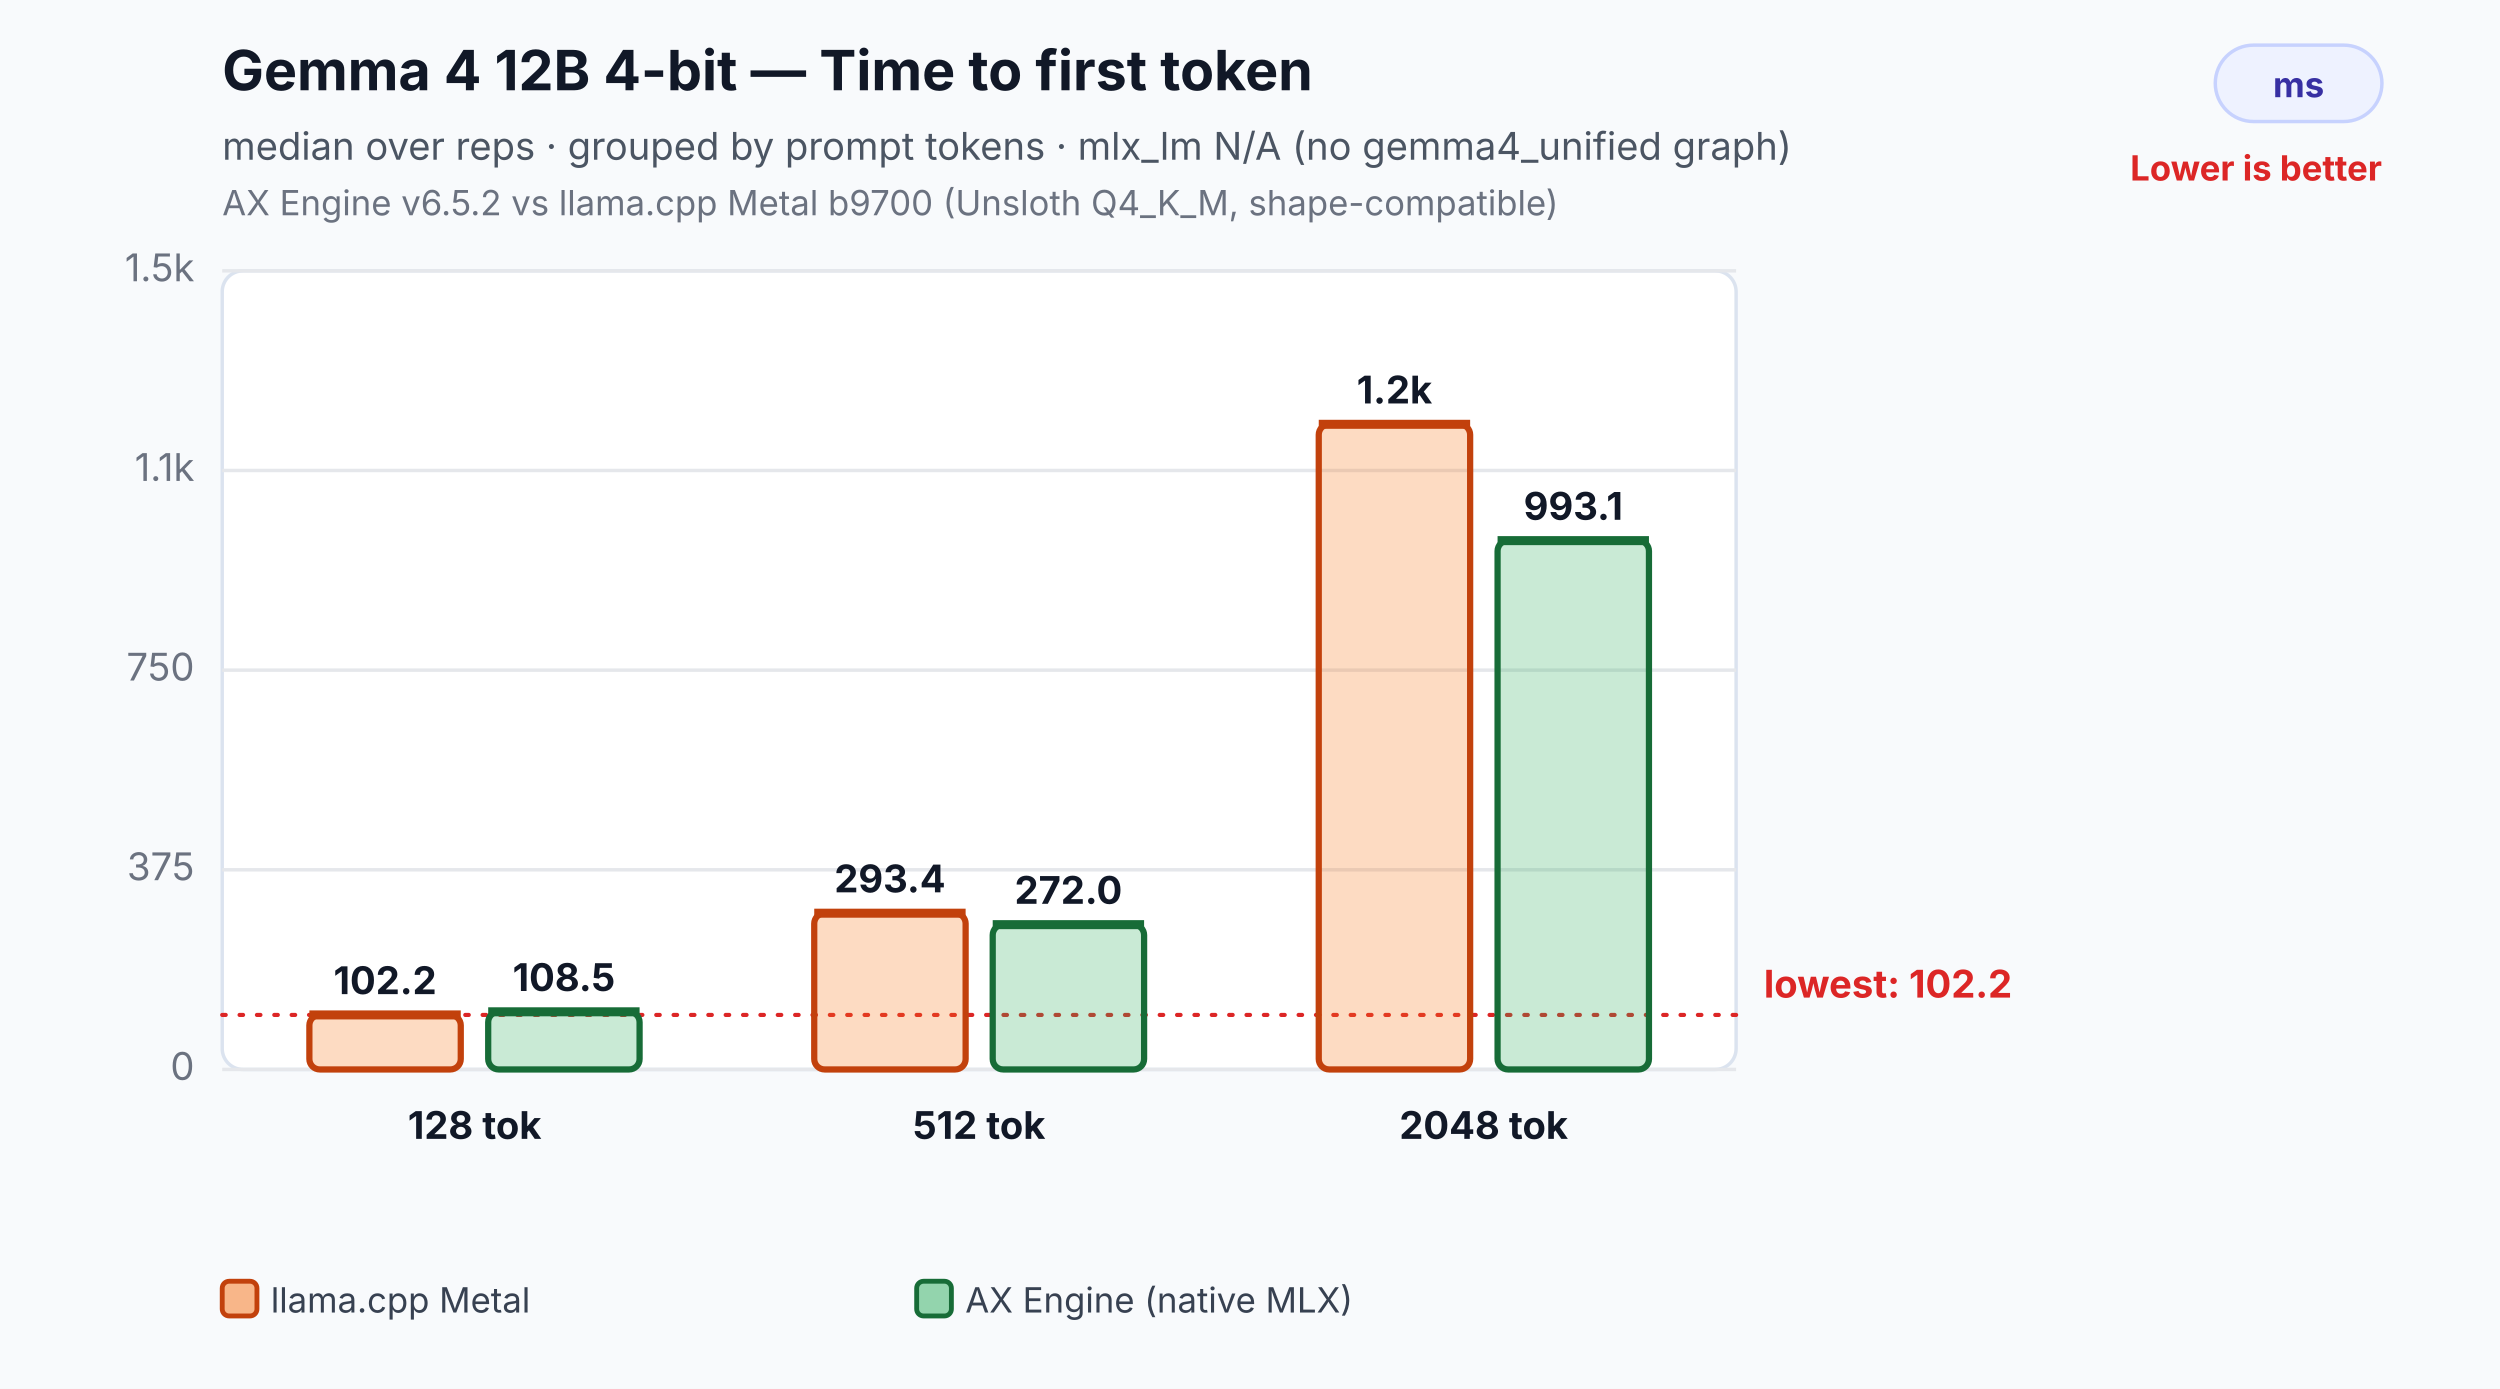
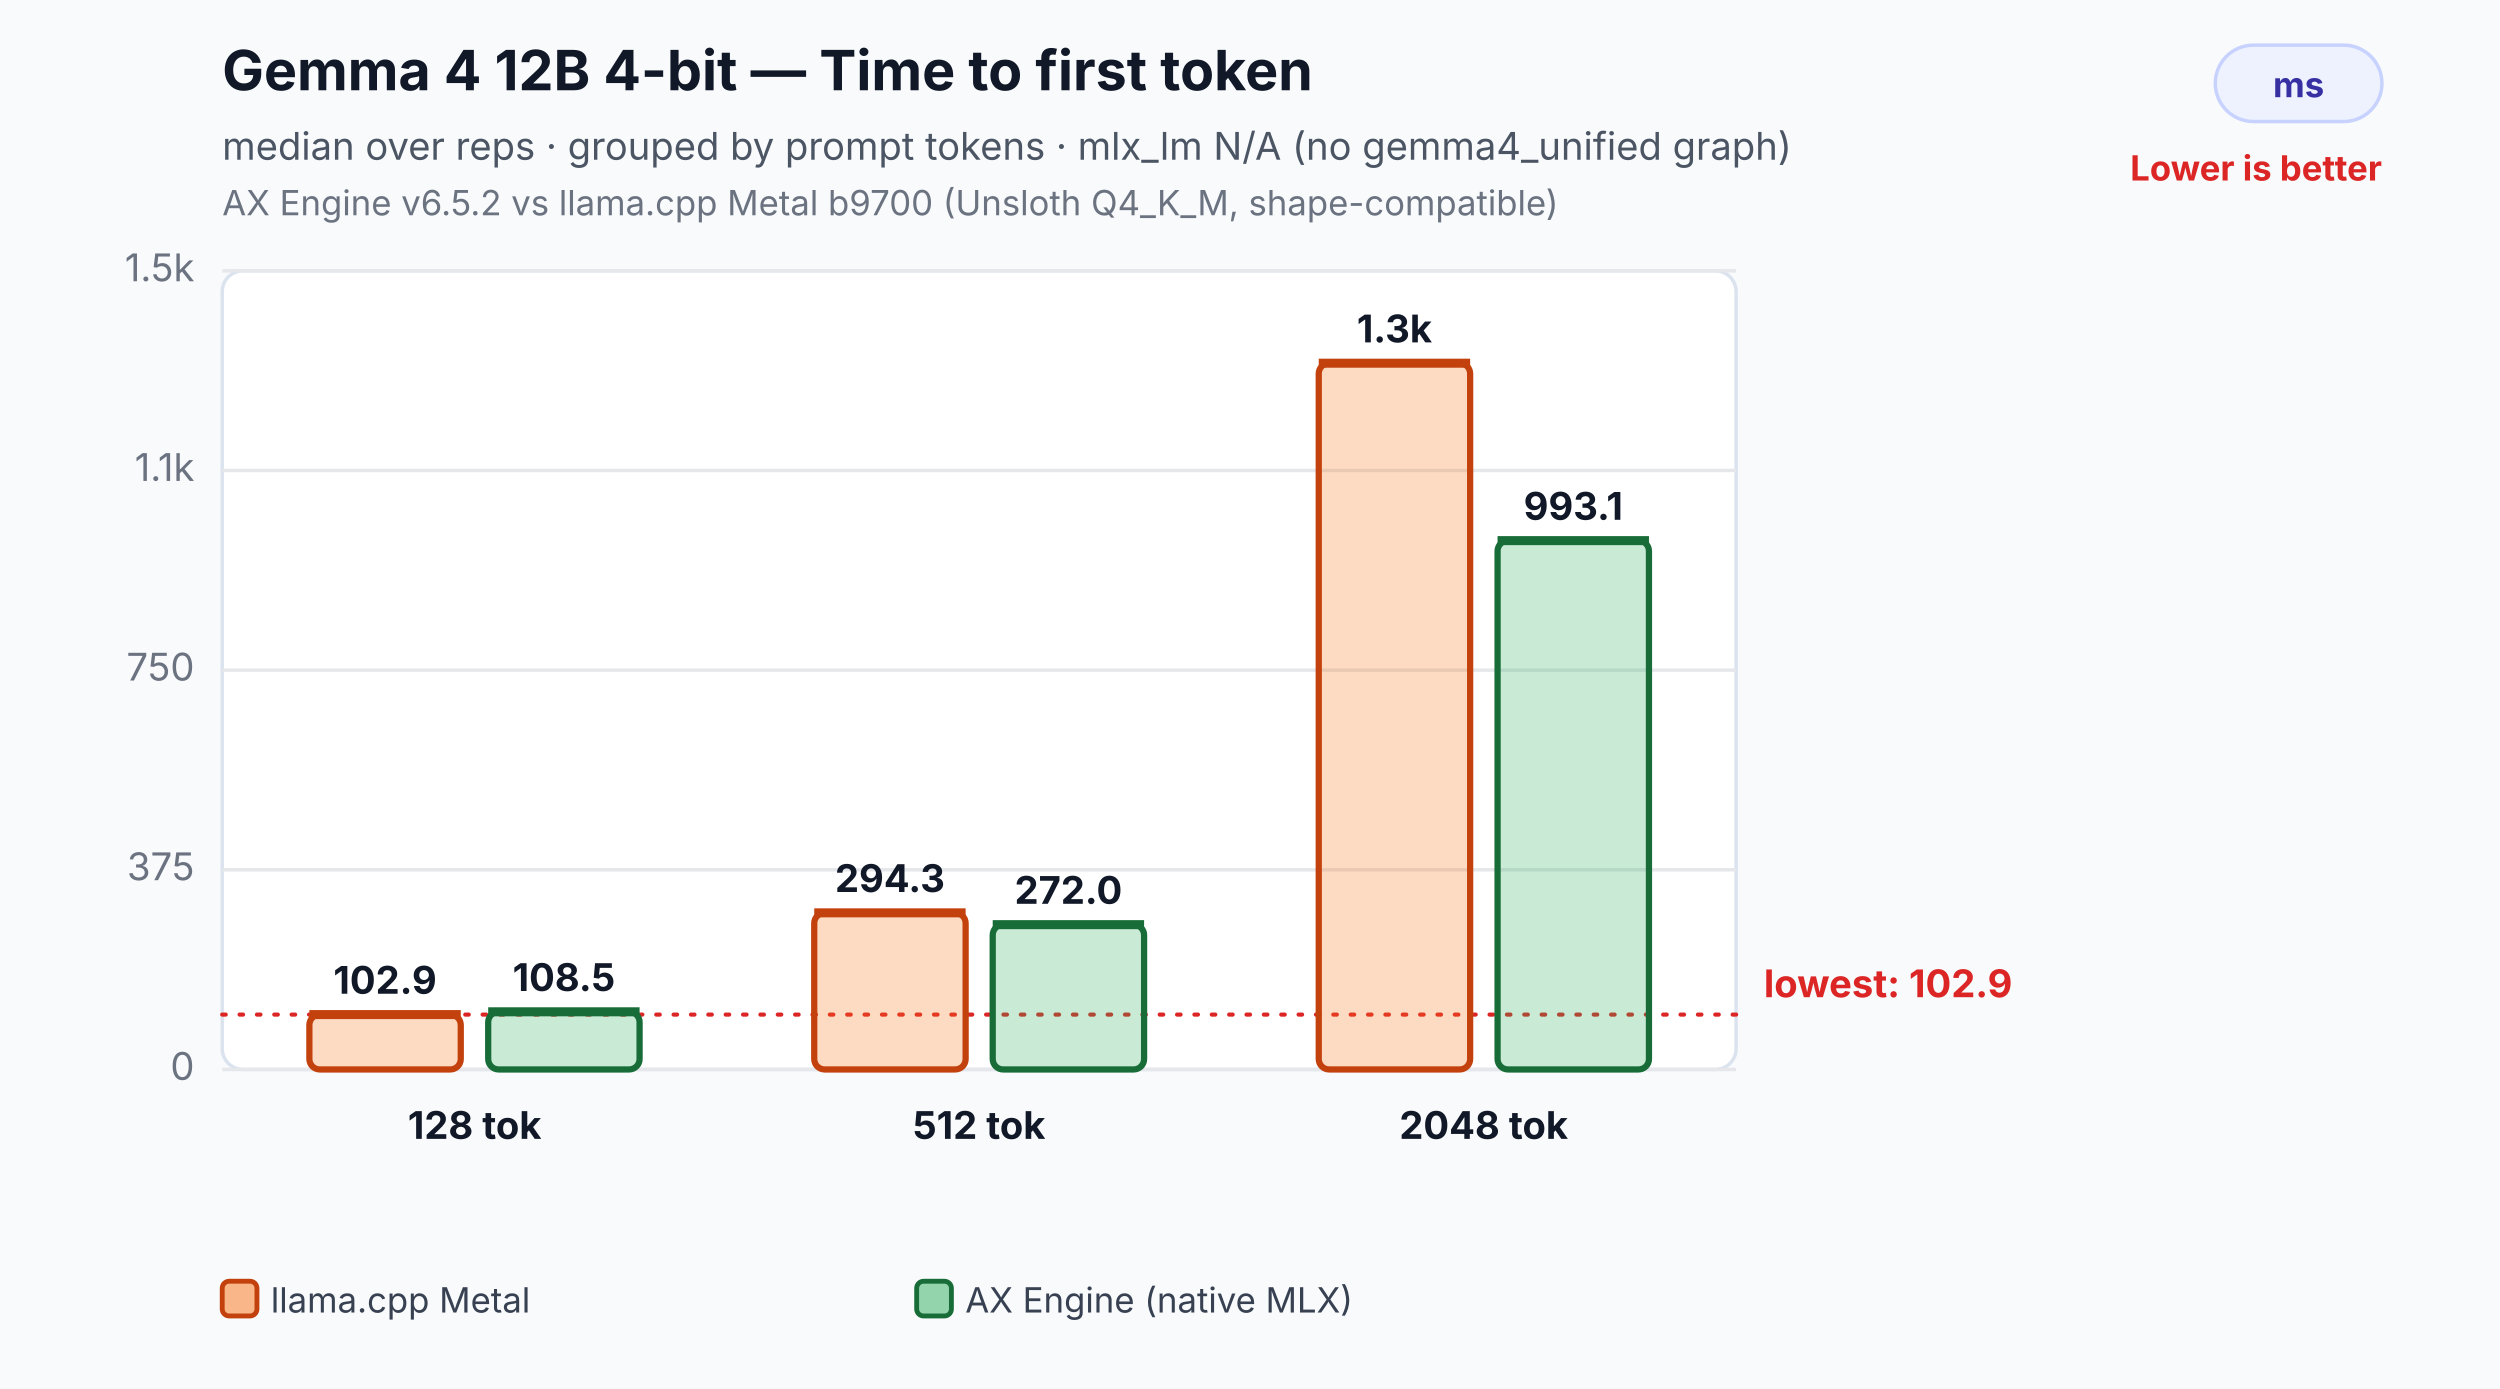
<svg xmlns="http://www.w3.org/2000/svg" width="720" height="400" viewBox="0 0 720 400" role="img" aria-labelledby="title desc">
  <rect width="100%" height="100%" fill="#f8fafc" />
  <text x="64" y="26" font-family="Inter,Segoe UI,Arial,sans-serif" font-size="16" font-weight="700" fill="#111827">Gemma 4 12B 4-bit — Time to first token</text>
  <text x="64" y="46" font-family="Inter,Segoe UI,Arial,sans-serif" font-size="11" fill="#4b5563">median over reps · grouped by prompt tokens · mlx_lm N/A (no gemma4_unified graph)</text>
  <text x="64" y="62" font-family="Inter,Segoe UI,Arial,sans-serif" font-size="10" fill="#6b7280">AX Engine v6.5.2 vs llama.cpp Metal b9700 (Unsloth Q4_K_M, shape-compatible)</text>
  <rect x="638" y="13" width="48" height="22" rx="11" fill="#eef2ff" stroke="#c7d2fe" />
  <text x="662.0" y="28" text-anchor="middle" font-family="Inter,Segoe UI,Arial,sans-serif" font-size="10" font-weight="700" fill="#3730a3">ms</text>
  <text x="686" y="52" text-anchor="end" font-family="Inter,Segoe UI,Arial,sans-serif" font-size="10" font-weight="700" fill="#dc2626">Lower is better</text>
  <rect x="64" y="78" width="436" height="230" rx="6" fill="#ffffff" stroke="#dbe3ef" />
  <line x1="64" y1="308.0" x2="500" y2="308.0" stroke="#e5e7eb" stroke-width="1" />
  <text x="56" y="311.0" text-anchor="end" font-family="Inter,Segoe UI,Arial,sans-serif" font-size="11" fill="#6b7280">0</text>
  <line x1="64" y1="250.5" x2="500" y2="250.5" stroke="#e5e7eb" stroke-width="1" />
  <text x="56" y="253.5" text-anchor="end" font-family="Inter,Segoe UI,Arial,sans-serif" font-size="11" fill="#6b7280">375</text>
  <line x1="64" y1="193.0" x2="500" y2="193.0" stroke="#e5e7eb" stroke-width="1" />
  <text x="56" y="196.0" text-anchor="end" font-family="Inter,Segoe UI,Arial,sans-serif" font-size="11" fill="#6b7280">750</text>
  <line x1="64" y1="135.5" x2="500" y2="135.5" stroke="#e5e7eb" stroke-width="1" />
  <text x="56" y="138.5" text-anchor="end" font-family="Inter,Segoe UI,Arial,sans-serif" font-size="11" fill="#6b7280">1.1k</text>
  <line x1="64" y1="78.0" x2="500" y2="78.0" stroke="#e5e7eb" stroke-width="1" />
  <text x="56" y="81.0" text-anchor="end" font-family="Inter,Segoe UI,Arial,sans-serif" font-size="11" fill="#6b7280">1.5k</text>
-   <line x1="64" y1="292.3" x2="500" y2="292.3" stroke="#dc2626" stroke-width="1.2" stroke-dasharray="1 4" stroke-linecap="round" />
-   <text x="508" y="287.3" text-anchor="start" font-family="Inter,Segoe UI,Arial,sans-serif" font-size="11" font-weight="700" fill="#dc2626">lowest: 102.2</text>
-   <rect x="89.1" y="292.3" width="43.6" height="15.7" rx="3" fill="#f97316" fill-opacity="0.26" stroke="#c2410c" stroke-width="1.8" />
-   <line x1="89.1" y1="292.3" x2="132.7" y2="292.3" stroke="#c2410c" stroke-width="2.6" />
-   <text x="110.9" y="286.3" text-anchor="middle" font-family="Inter,Segoe UI,Arial,sans-serif" font-size="11" font-weight="700" fill="#111827">102.2</text>
+   <line x1="64" y1="292.2" x2="500" y2="292.2" stroke="#dc2626" stroke-width="1.2" stroke-dasharray="1 4" stroke-linecap="round" />
+   <text x="508" y="287.2" text-anchor="start" font-family="Inter,Segoe UI,Arial,sans-serif" font-size="11" font-weight="700" fill="#dc2626">lowest: 102.9</text>
+   <rect x="89.1" y="292.2" width="43.6" height="15.8" rx="3" fill="#f97316" fill-opacity="0.26" stroke="#c2410c" stroke-width="1.8" />
+   <line x1="89.1" y1="292.2" x2="132.7" y2="292.2" stroke="#c2410c" stroke-width="2.6" />
+   <text x="110.9" y="286.2" text-anchor="middle" font-family="Inter,Segoe UI,Arial,sans-serif" font-size="11" font-weight="700" fill="#111827">102.9</text>
  <rect x="140.6" y="291.4" width="43.6" height="16.6" rx="3" fill="#2eaf5f" fill-opacity="0.26" stroke="#176c37" stroke-width="1.8" />
  <line x1="140.6" y1="291.4" x2="184.2" y2="291.4" stroke="#176c37" stroke-width="2.6" />
  <text x="162.4" y="285.4" text-anchor="middle" font-family="Inter,Segoe UI,Arial,sans-serif" font-size="11" font-weight="700" fill="#111827">108.5</text>
  <text x="136.7" y="328.0" text-anchor="middle" font-family="Inter,Segoe UI,Arial,sans-serif" font-size="11" font-weight="700" fill="#111827">128 tok</text>
-   <rect x="234.5" y="263.0" width="43.6" height="45.0" rx="3" fill="#f97316" fill-opacity="0.26" stroke="#c2410c" stroke-width="1.8" />
-   <line x1="234.5" y1="263.0" x2="278.1" y2="263.0" stroke="#c2410c" stroke-width="2.6" />
-   <text x="256.3" y="257.0" text-anchor="middle" font-family="Inter,Segoe UI,Arial,sans-serif" font-size="11" font-weight="700" fill="#111827">293.4</text>
+   <rect x="234.5" y="262.9" width="43.6" height="45.1" rx="3" fill="#f97316" fill-opacity="0.26" stroke="#c2410c" stroke-width="1.8" />
+   <line x1="234.5" y1="262.9" x2="278.1" y2="262.9" stroke="#c2410c" stroke-width="2.6" />
+   <text x="256.3" y="256.9" text-anchor="middle" font-family="Inter,Segoe UI,Arial,sans-serif" font-size="11" font-weight="700" fill="#111827">294.3</text>
  <rect x="285.9" y="266.3" width="43.6" height="41.7" rx="3" fill="#2eaf5f" fill-opacity="0.26" stroke="#176c37" stroke-width="1.8" />
  <line x1="285.9" y1="266.3" x2="329.5" y2="266.3" stroke="#176c37" stroke-width="2.6" />
  <text x="307.7" y="260.3" text-anchor="middle" font-family="Inter,Segoe UI,Arial,sans-serif" font-size="11" font-weight="700" fill="#111827">272.0</text>
  <text x="282.0" y="328.0" text-anchor="middle" font-family="Inter,Segoe UI,Arial,sans-serif" font-size="11" font-weight="700" fill="#111827">512 tok</text>
-   <rect x="379.8" y="122.2" width="43.6" height="185.8" rx="3" fill="#f97316" fill-opacity="0.26" stroke="#c2410c" stroke-width="1.8" />
-   <line x1="379.8" y1="122.2" x2="423.4" y2="122.2" stroke="#c2410c" stroke-width="2.6" />
-   <text x="401.6" y="116.2" text-anchor="middle" font-family="Inter,Segoe UI,Arial,sans-serif" font-size="11" font-weight="700" fill="#111827">1.2k</text>
+   <rect x="379.8" y="104.6" width="43.6" height="203.4" rx="3" fill="#f97316" fill-opacity="0.26" stroke="#c2410c" stroke-width="1.8" />
+   <line x1="379.8" y1="104.6" x2="423.4" y2="104.6" stroke="#c2410c" stroke-width="2.6" />
+   <text x="401.6" y="98.6" text-anchor="middle" font-family="Inter,Segoe UI,Arial,sans-serif" font-size="11" font-weight="700" fill="#111827">1.3k</text>
  <rect x="431.3" y="155.7" width="43.6" height="152.3" rx="3" fill="#2eaf5f" fill-opacity="0.26" stroke="#176c37" stroke-width="1.8" />
  <line x1="431.3" y1="155.7" x2="474.9" y2="155.7" stroke="#176c37" stroke-width="2.6" />
  <text x="453.1" y="149.7" text-anchor="middle" font-family="Inter,Segoe UI,Arial,sans-serif" font-size="11" font-weight="700" fill="#111827">993.1</text>
  <text x="427.3" y="328.0" text-anchor="middle" font-family="Inter,Segoe UI,Arial,sans-serif" font-size="11" font-weight="700" fill="#111827">2048 tok</text>
  <rect x="64.0" y="369" width="10" height="10" rx="2" fill="#f97316" fill-opacity="0.5" stroke="#c2410c" stroke-width="1.4" />
  <text x="78.0" y="378" font-family="Inter,Segoe UI,Arial,sans-serif" font-size="10" fill="#374151">llama.cpp Metal</text>
  <rect x="264.0" y="369" width="10" height="10" rx="2" fill="#2eaf5f" fill-opacity="0.5" stroke="#176c37" stroke-width="1.4" />
  <text x="278.0" y="378" font-family="Inter,Segoe UI,Arial,sans-serif" font-size="10" fill="#374151">AX Engine (native MLX)</text>
</svg>
